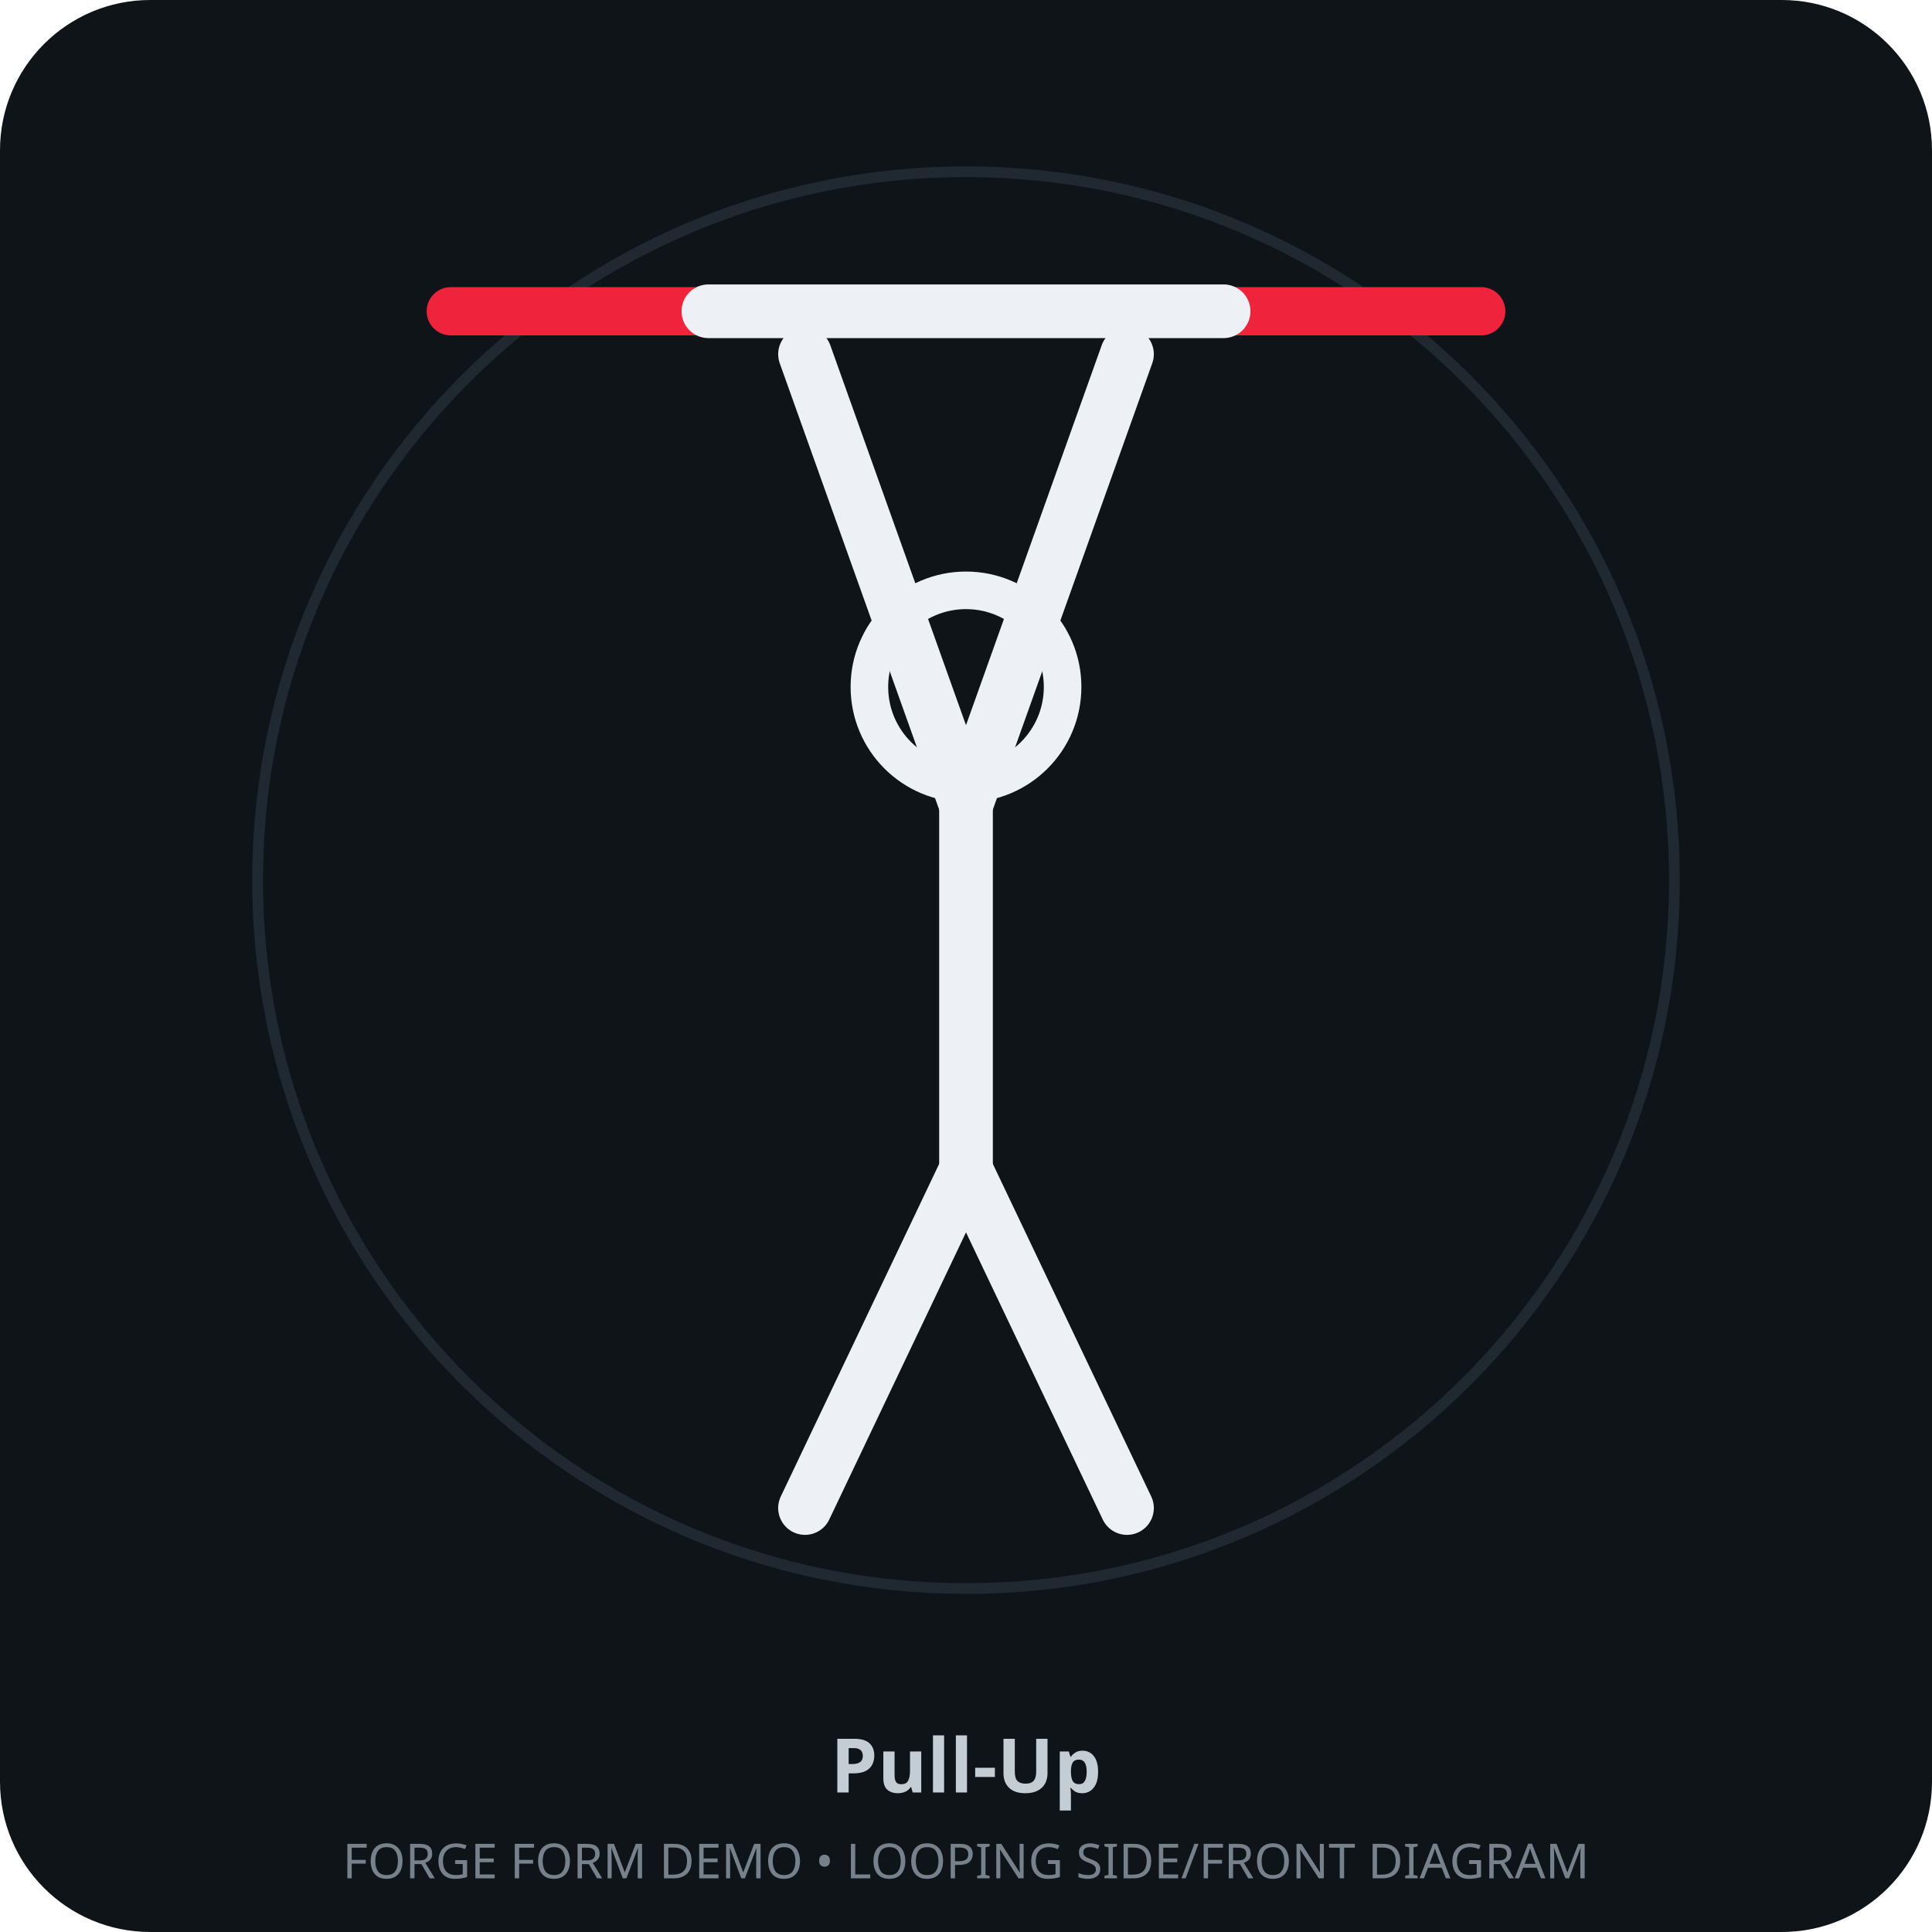
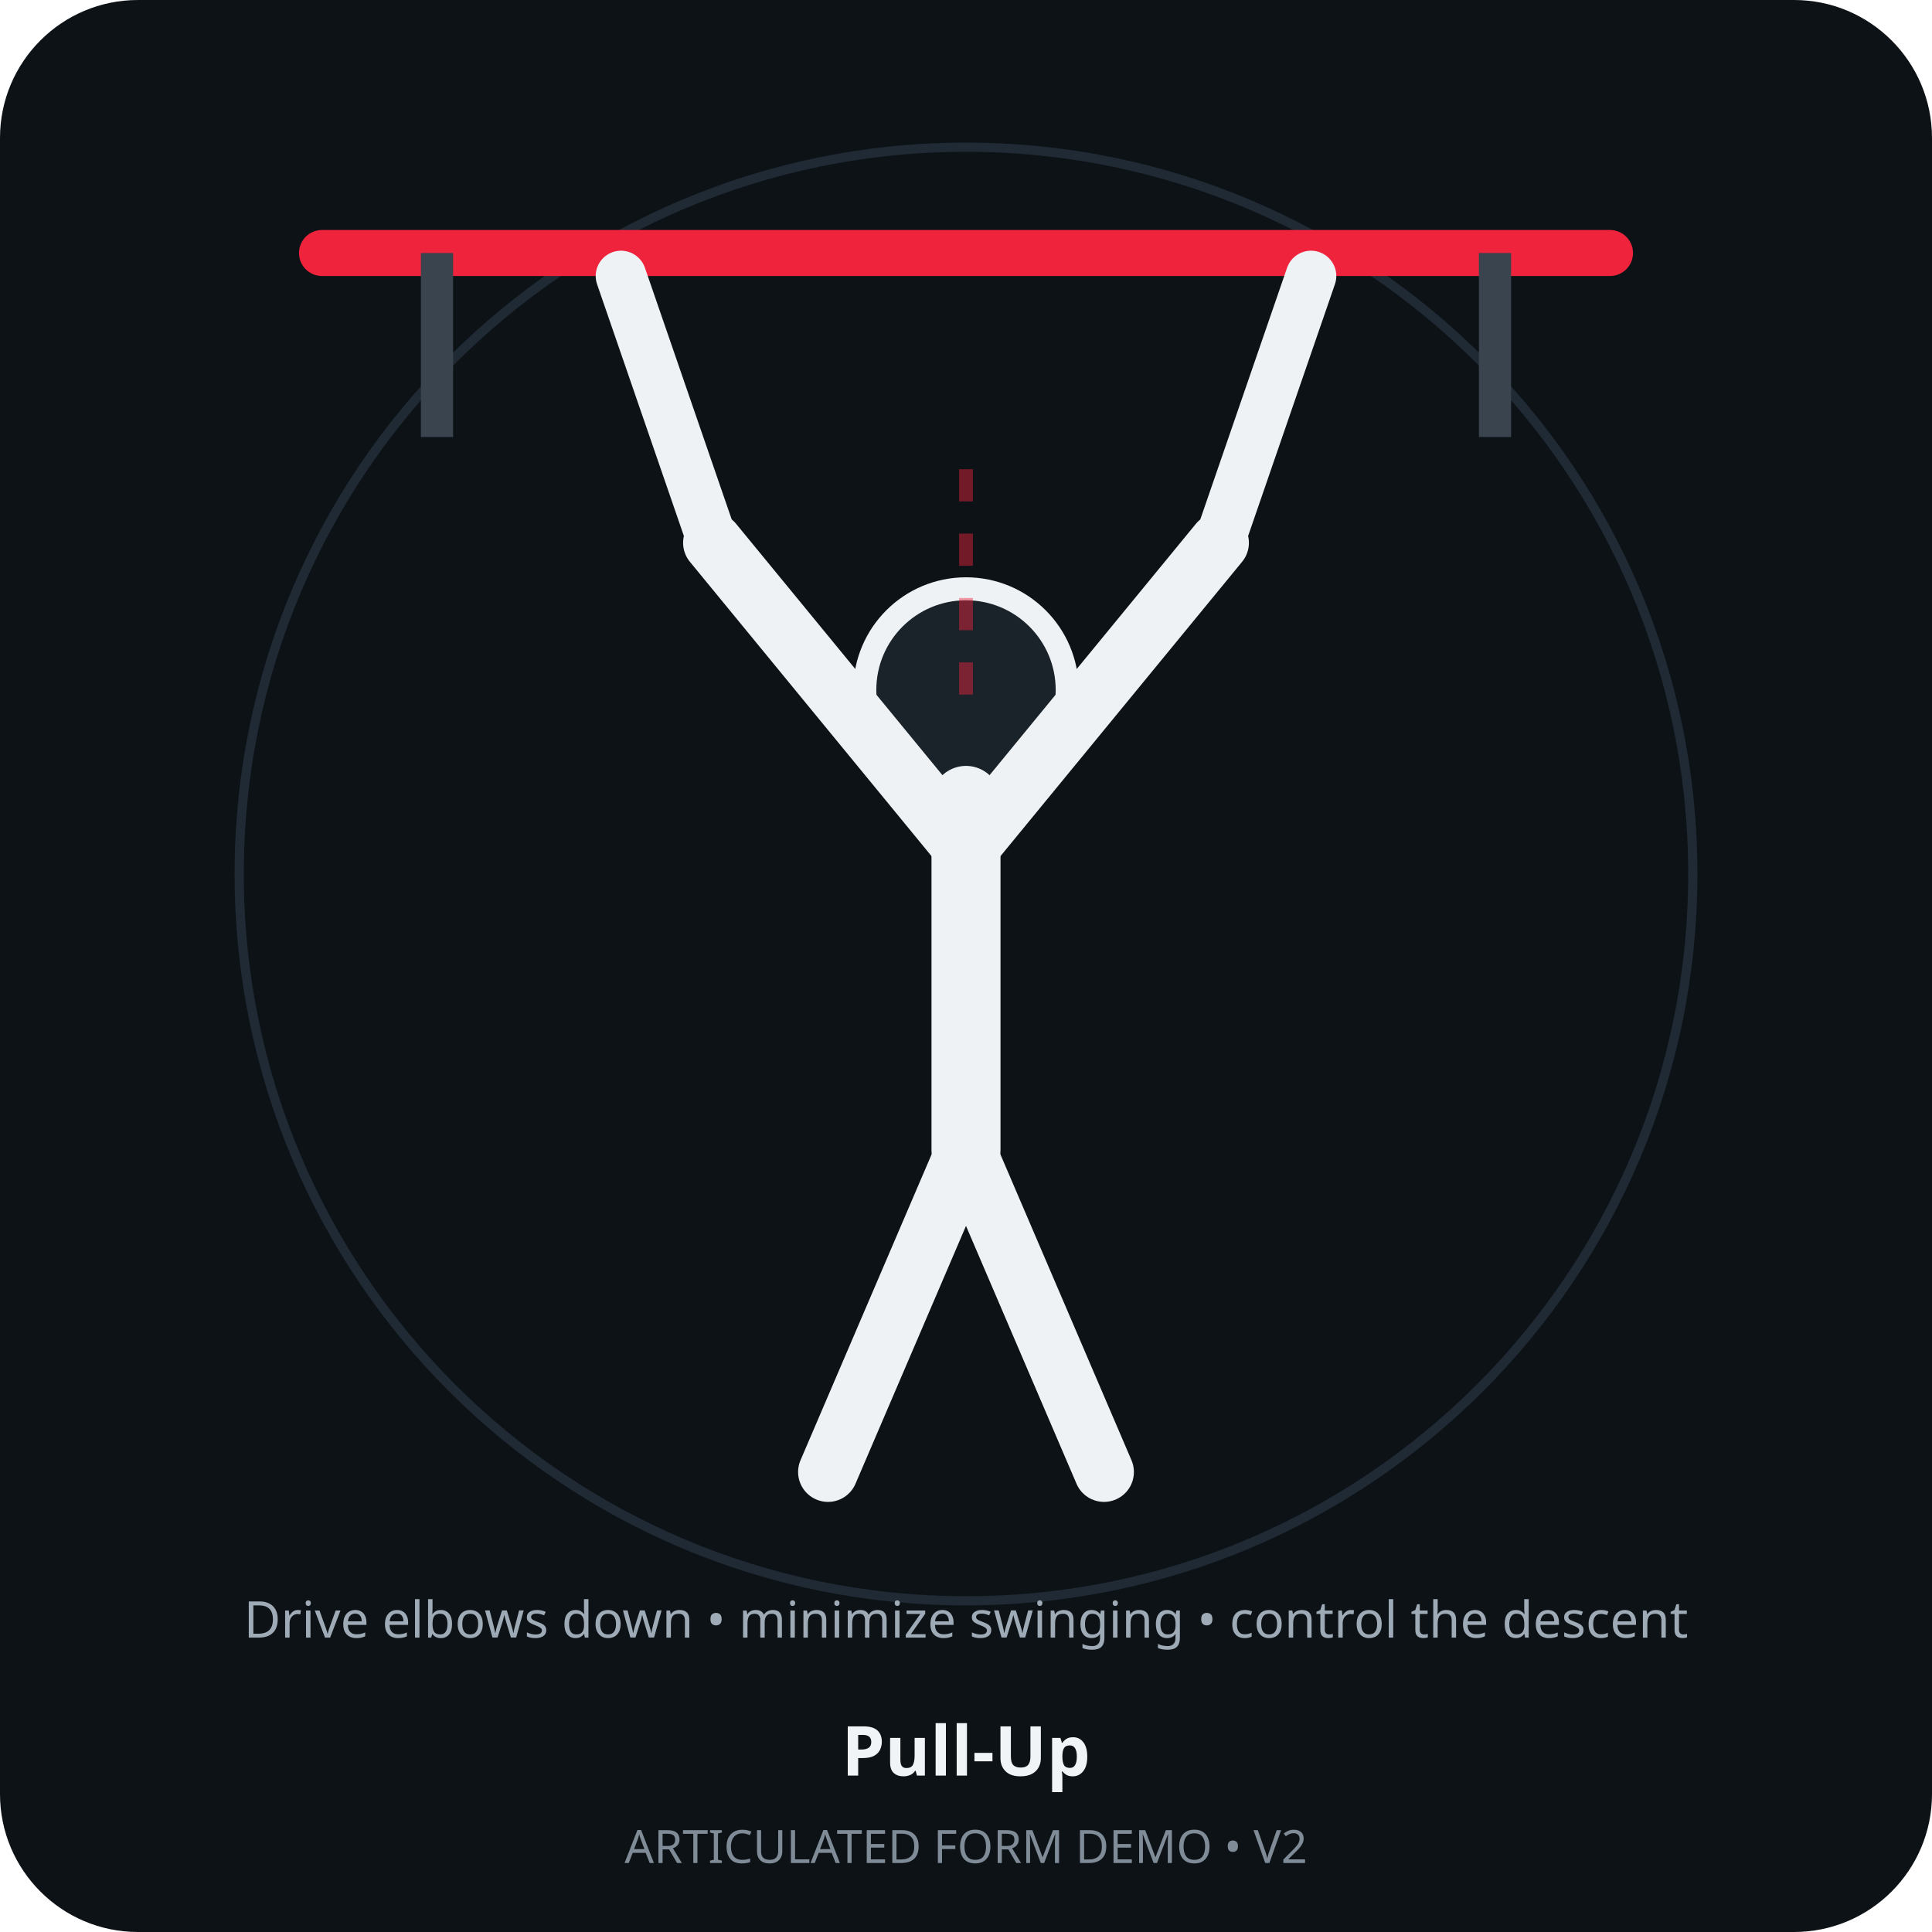
- <svg xmlns="http://www.w3.org/2000/svg" viewBox="0 0 360 360" role="img" aria-label="Pull-Up form demonstration">
-   <rect width="360" height="360" rx="28" fill="#0f1419" />
-   <circle cx="180" cy="164" r="132" fill="none" stroke="#202832" stroke-width="2" />
-   <g stroke="#edf1f5" stroke-width="10" stroke-linecap="round" stroke-linejoin="round" fill="none">
-     <path d="M84 58 H276" stroke="#ef233c" stroke-width="9" />
-     <circle cx="180" cy="128" r="18" stroke-width="7" />
-     <path d="M180 148 V218" />
-     <path d="M180 218 L150 281 M180 218 L210 281" />
-     <path d="M132 58 H228" stroke="#edf1f5" stroke-width="10" />
-     <path d="M150 66 L180 150 M210 66 L180 150" />
-     <animateTransform attributeName="transform" type="translate" values="0 20;0 -35;0 -35;0 20;0 20" keyTimes="0;.32;.48;.82;1" dur="2.8s" repeatCount="indefinite" />
-   </g>
-   <text x="180" y="334" text-anchor="middle" fill="#c4ccd4" font-family="system-ui,sans-serif" font-size="14" font-weight="700">Pull-Up</text>
-   <text x="180" y="350" text-anchor="middle" fill="#76818c" font-family="system-ui,sans-serif" font-size="9">FORGE FORM DEMO • LOOPING SIDE/FRONT DIAGRAM</text>
+ <svg xmlns="http://www.w3.org/2000/svg" viewBox="0 0 420 420" role="img" aria-label="Pull-Up articulated form demonstration">
+   <rect width="420" height="420" rx="30" fill="#0d1217" />
+   <circle cx="210" cy="190" r="158" fill="none" stroke="#202a34" stroke-width="2" />
+   <path d="M70 55 H350" stroke="#ef233c" stroke-width="10" stroke-linecap="round" />
+   <path d="M95 55 V95 M325 55 V95" stroke="#3a444e" stroke-width="7" />
+   <circle cx="210" cy="150" r="22" fill="#1b232a" stroke="#eef2f5" stroke-width="5">
+     <animate attributeName="cy" values="150;98;98;150" dur="3s" repeatCount="indefinite" />
+   </circle>
+   <line x1="210" y1="174" x2="210" y2="250" stroke="#eef2f5" stroke-width="15" stroke-linecap="round">
+     <animate attributeName="y1" values="174;122;122;174" dur="3s" repeatCount="indefinite" />
+     <animate attributeName="y2" values="250;198;198;250" dur="3s" repeatCount="indefinite" />
+   </line>
+   <line x1="210" y1="185" x2="155" y2="118" stroke="#eef2f5" stroke-width="13" stroke-linecap="round">
+     <animate attributeName="y1" values="185;133;133;185" dur="3s" repeatCount="indefinite" />
+     <animate attributeName="x2" values="155;148;148;155" dur="3s" repeatCount="indefinite" />
+     <animate attributeName="y2" values="118;93;93;118" dur="3s" repeatCount="indefinite" />
+   </line>
+   <line x1="210" y1="185" x2="265" y2="118" stroke="#eef2f5" stroke-width="13" stroke-linecap="round">
+     <animate attributeName="y1" values="185;133;133;185" dur="3s" repeatCount="indefinite" />
+     <animate attributeName="x2" values="265;272;272;265" dur="3s" repeatCount="indefinite" />
+     <animate attributeName="y2" values="118;93;93;118" dur="3s" repeatCount="indefinite" />
+   </line>
+   <line x1="155" y1="118" x2="135" y2="60" stroke="#eef2f5" stroke-width="11" stroke-linecap="round">
+     <animate attributeName="x1" values="155;148;148;155" dur="3s" repeatCount="indefinite" />
+     <animate attributeName="y1" values="118;93;93;118" dur="3s" repeatCount="indefinite" />
+   </line>
+   <line x1="265" y1="118" x2="285" y2="60" stroke="#eef2f5" stroke-width="11" stroke-linecap="round">
+     <animate attributeName="x1" values="265;272;272;265" dur="3s" repeatCount="indefinite" />
+     <animate attributeName="y1" values="118;93;93;118" dur="3s" repeatCount="indefinite" />
+   </line>
+   <line x1="210" y1="250" x2="180" y2="320" stroke="#eef2f5" stroke-width="13" stroke-linecap="round">
+     <animate attributeName="y1" values="250;198;198;250" dur="3s" repeatCount="indefinite" />
+     <animate attributeName="y2" values="320;268;268;320" dur="3s" repeatCount="indefinite" />
+   </line>
+   <line x1="210" y1="250" x2="240" y2="320" stroke="#eef2f5" stroke-width="13" stroke-linecap="round">
+     <animate attributeName="y1" values="250;198;198;250" dur="3s" repeatCount="indefinite" />
+     <animate attributeName="y2" values="320;268;268;320" dur="3s" repeatCount="indefinite" />
+   </line>
+   <path d="M210 151 V95" stroke="#ef233c" stroke-width="3" stroke-dasharray="7 7" opacity=".45" />
+   <text x="210" y="356" text-anchor="middle" fill="#9eabb6" font-family="system-ui,sans-serif" font-size="11">Drive elbows down • minimize swinging • control the descent</text>
+   <text x="210" y="386" text-anchor="middle" fill="#f1f4f7" font-family="system-ui,sans-serif" font-size="15" font-weight="800">Pull-Up</text>
+   <text x="210" y="405" text-anchor="middle" fill="#7f8b96" font-family="system-ui,sans-serif" font-size="10">ARTICULATED FORM DEMO • V2</text>
</svg>
